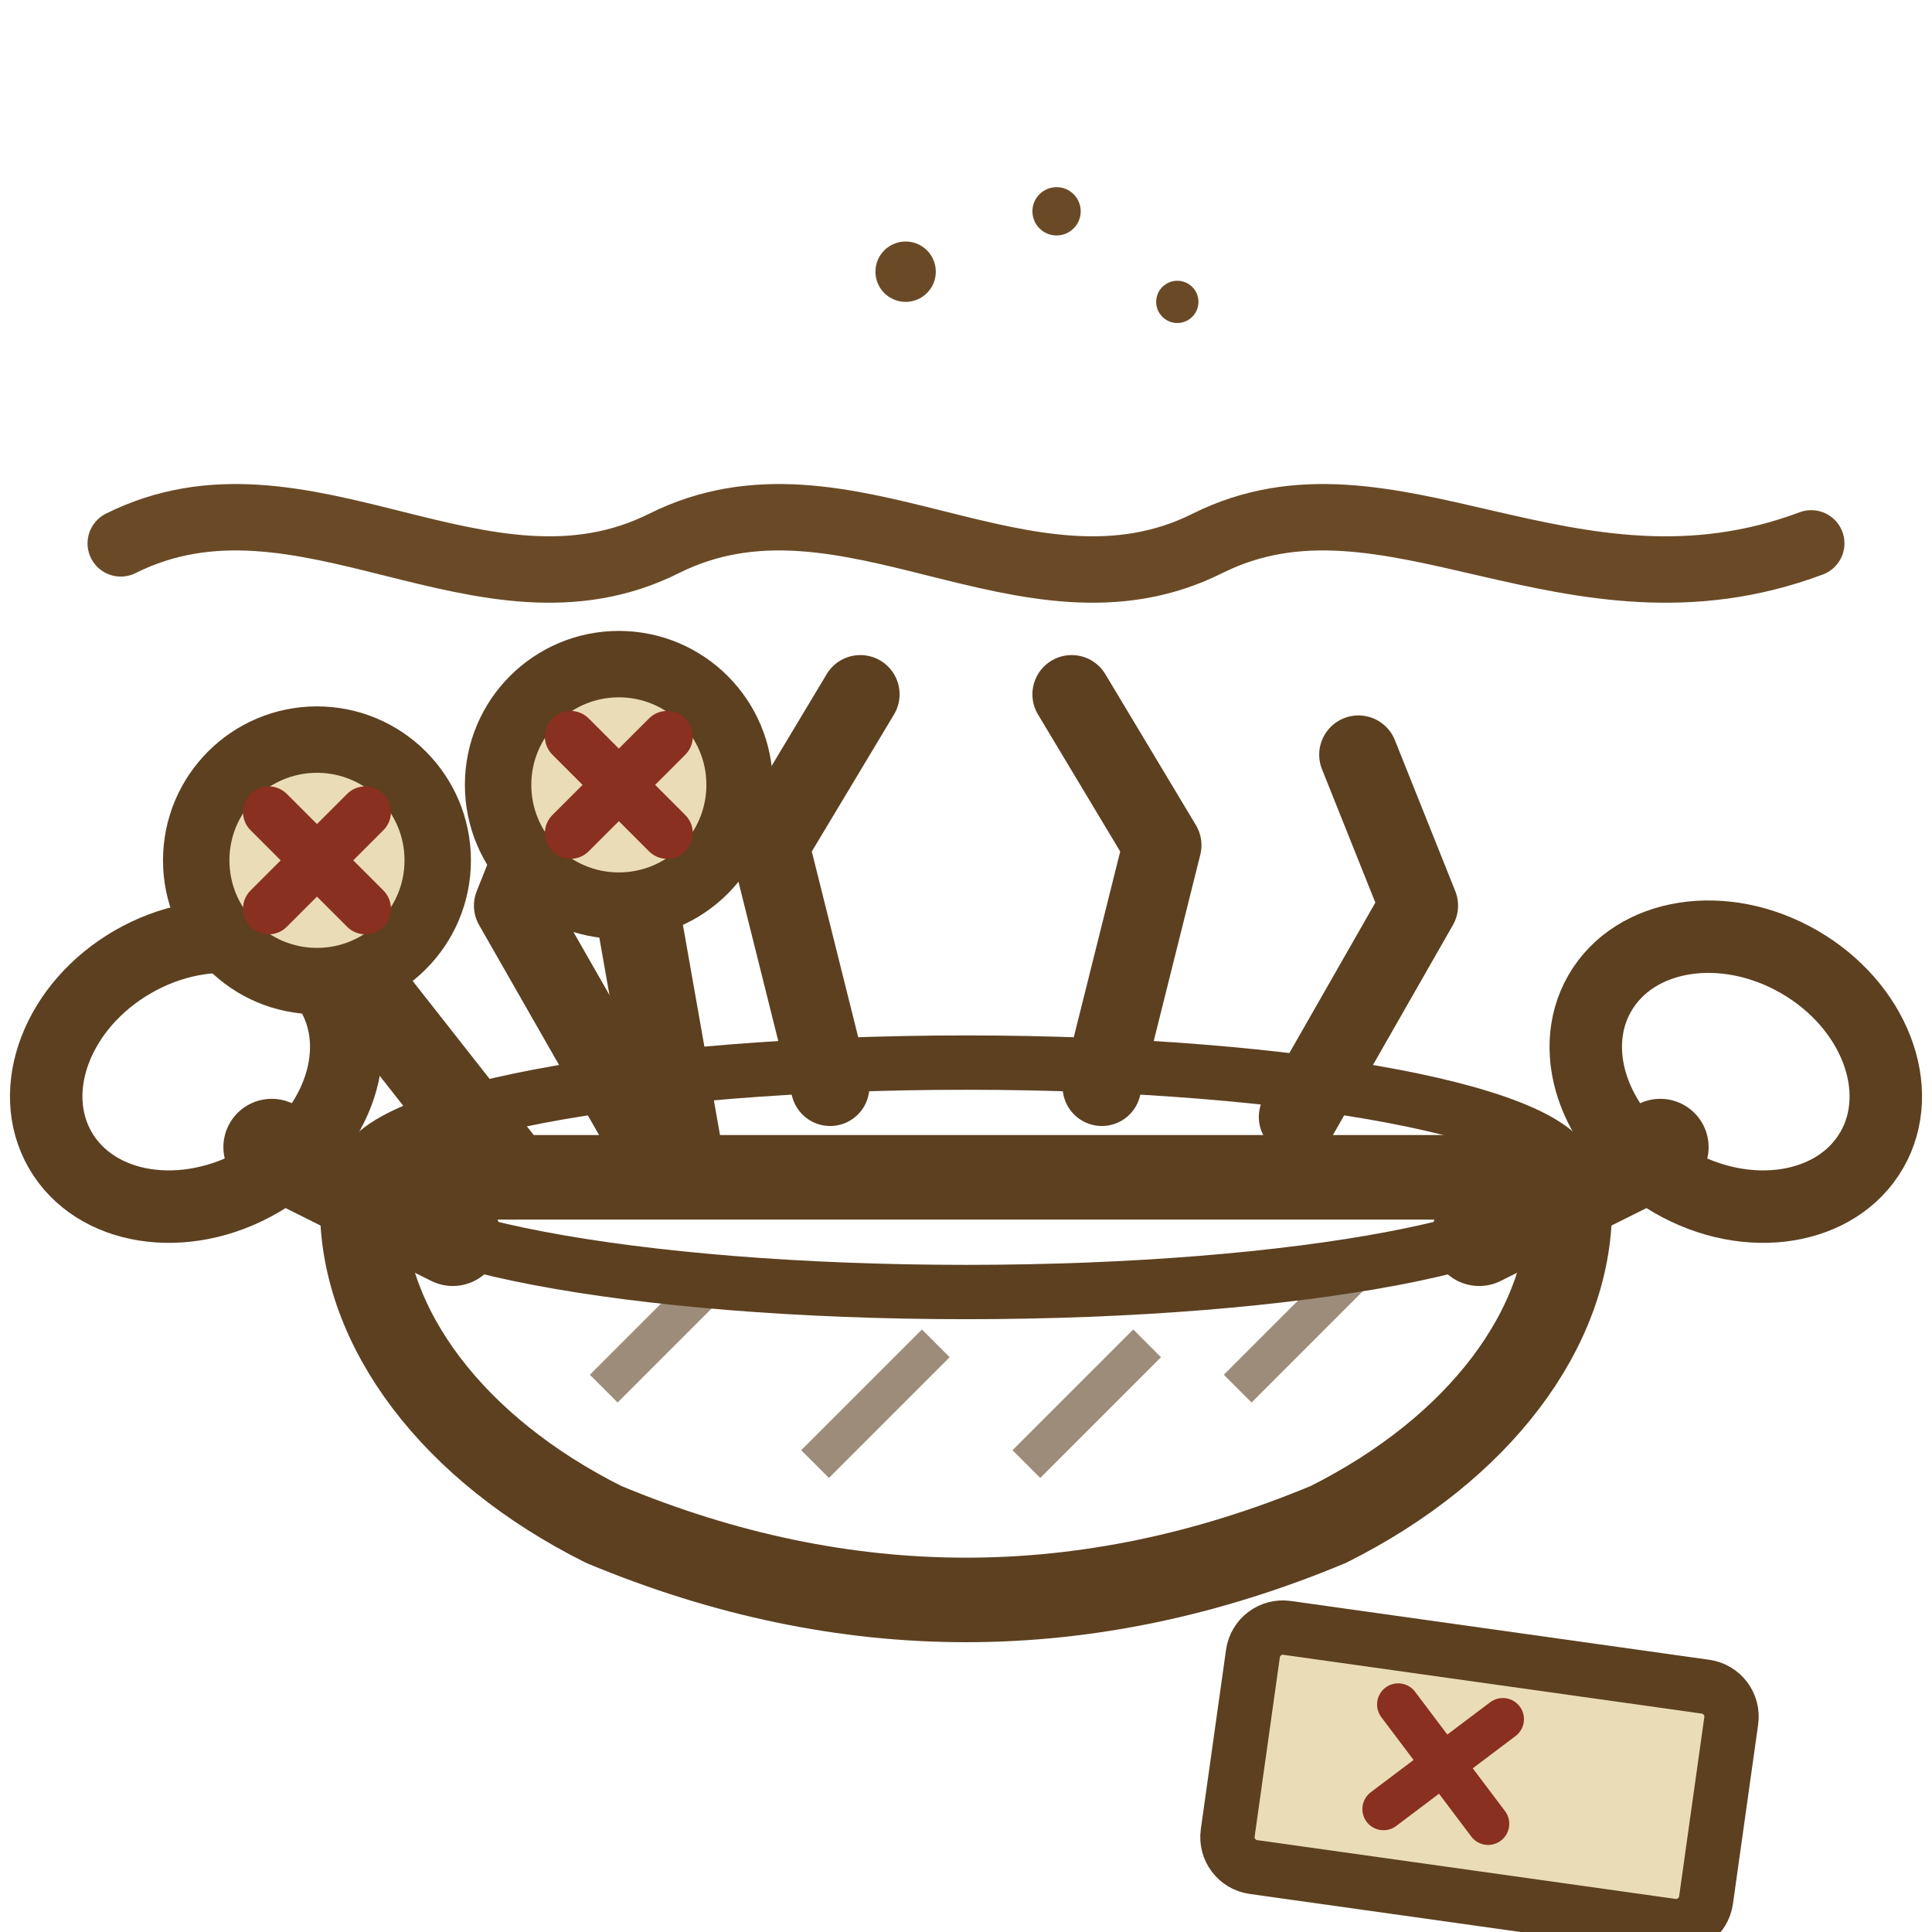
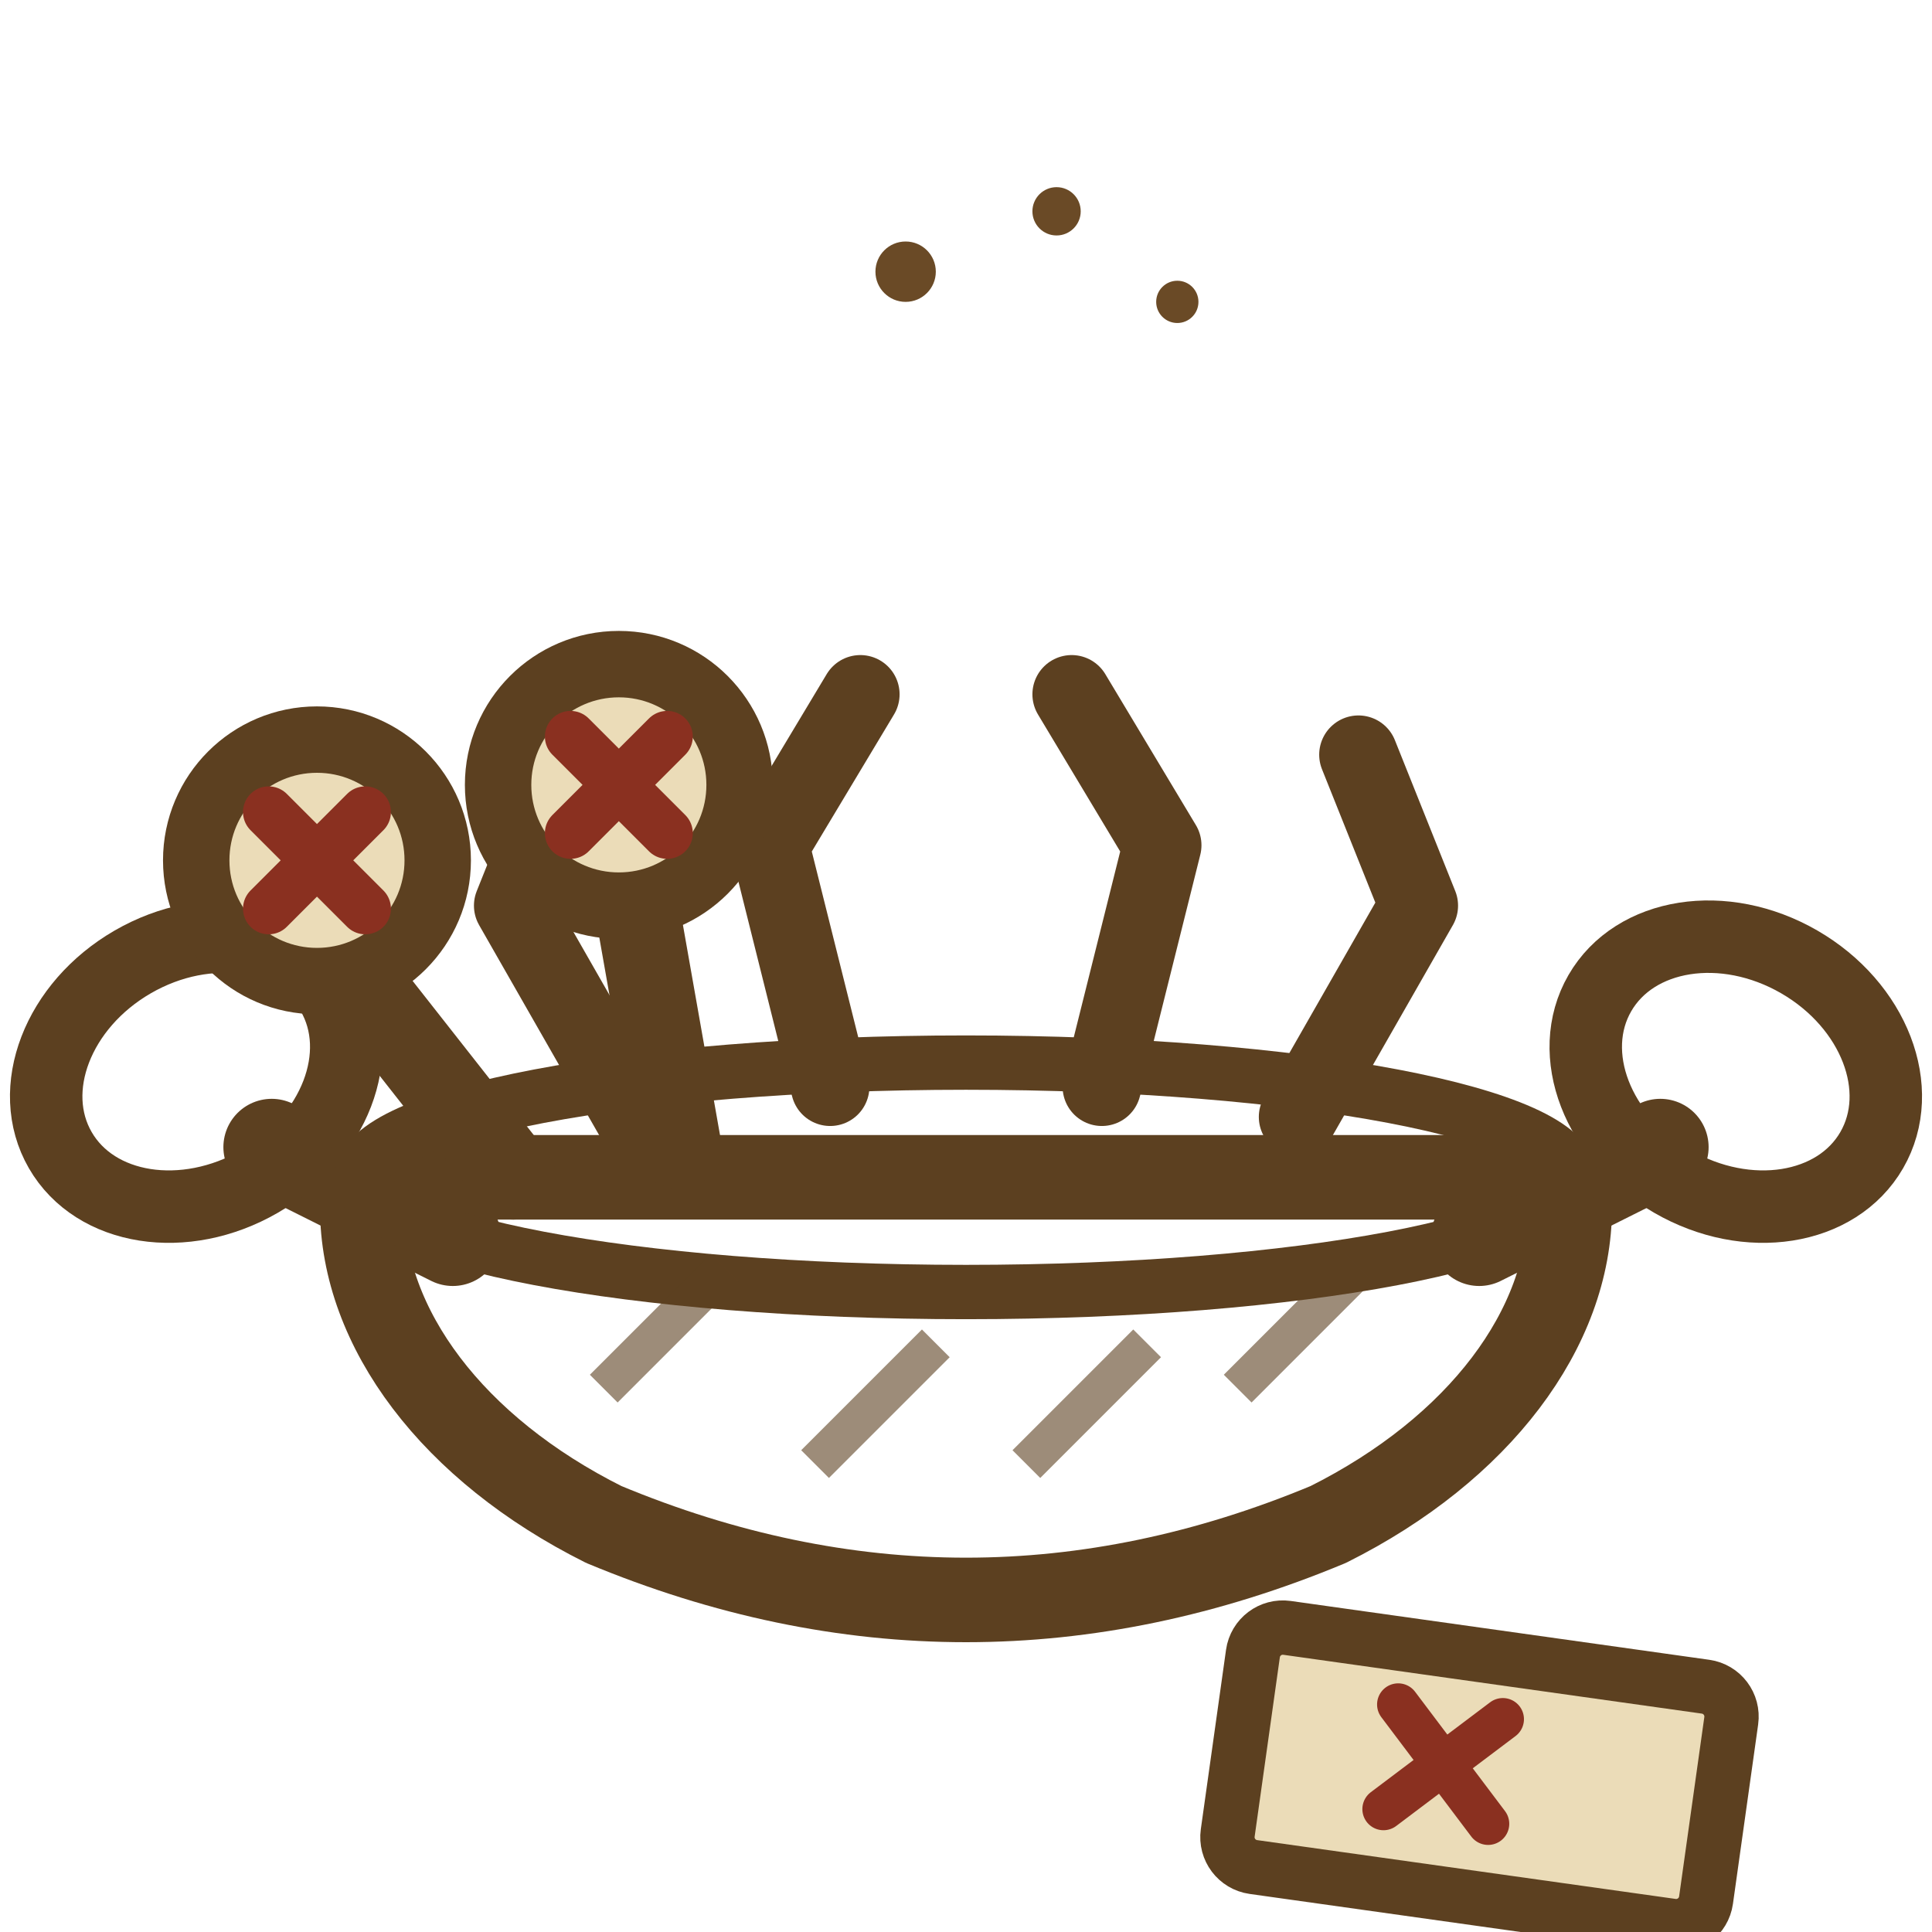
<svg xmlns="http://www.w3.org/2000/svg" viewBox="0 0 64 64">
-   <path d="M4 18 C10 15 16 21 22 18 C28 15 34 21 40 18 C46 15 52 21 60 18" stroke="#6a4a26" stroke-width="2.2" fill="none" stroke-linecap="round" />
  <g fill="none" stroke="#5c4020" stroke-width="2.6" stroke-linecap="round" stroke-linejoin="round">
    <path d="M21 37 L17 30 L19 25" />
    <path d="M27.5 36 L25.5 28 L28.5 23" />
    <path d="M36.5 36 L38.5 28 L35.5 23" />
    <path d="M43 37 L47 30 L45 25" />
  </g>
  <g fill="none" stroke="#5c4020" stroke-width="3.2" stroke-linecap="round">
    <path d="M15 41 L9 38" />
    <path d="M49 41 L55 38" />
  </g>
  <ellipse cx="6.5" cy="35.5" rx="5.2" ry="4.2" fill="none" stroke="#5c4020" stroke-width="2.4" transform="rotate(-30 6.5 35.5)" />
  <ellipse cx="57.5" cy="35.5" rx="5.2" ry="4.2" fill="none" stroke="#5c4020" stroke-width="2.4" transform="rotate(30 57.5 35.5)" />
  <path d="M12 40 C12 44 15 48 20 50.5 Q26 53 32 53 Q38 53 44 50.5 C49 48 52 44 52 40 L52 39 L12 39 Z" fill="none" stroke="#5c4020" stroke-width="2.8" stroke-linejoin="round" />
  <ellipse cx="32" cy="39" rx="20" ry="3.8" fill="none" stroke="#5c4020" stroke-width="1.8" />
  <path d="M20 46 L24 42 M27 48.5 L31 44.5 M34 48.5 L38 44.5 M41 46 L45 42" stroke="#5c4020" stroke-width="1.3" opacity="0.6" />
  <g fill="none" stroke="#5c4020" stroke-width="2.8" stroke-linecap="round">
    <path d="M17 39 L11.5 32" />
    <path d="M22.5 38 L21 29.5" />
  </g>
  <circle cx="10.5" cy="28.5" r="4" fill="#ebdcb8" stroke="#5c4020" stroke-width="2.2" />
  <path d="M8.9 26.9 L12.1 30.1 M12.1 26.9 L8.9 30.1" stroke="#8a3020" stroke-width="1.7" stroke-linecap="round" />
  <circle cx="20.5" cy="26" r="4" fill="#ebdcb8" stroke="#5c4020" stroke-width="2.2" />
  <path d="M18.9 24.4 L22.1 27.6 M22.1 24.4 L18.9 27.6" stroke="#8a3020" stroke-width="1.7" stroke-linecap="round" />
  <g transform="rotate(8 50 59)">
    <rect x="41" y="55" width="16" height="8" rx="1" fill="#ebdcb8" stroke="#5c4020" stroke-width="1.8" />
    <path d="M46 57 L49.5 60.5 M49.5 57 L46 60.5" stroke="#8a3020" stroke-width="1.4" stroke-linecap="round" />
  </g>
  <circle cx="30" cy="9" r="1" fill="#6a4a26" />
  <circle cx="35" cy="7" r="0.8" fill="#6a4a26" />
  <circle cx="39" cy="10" r="0.7" fill="#6a4a26" />
</svg>
